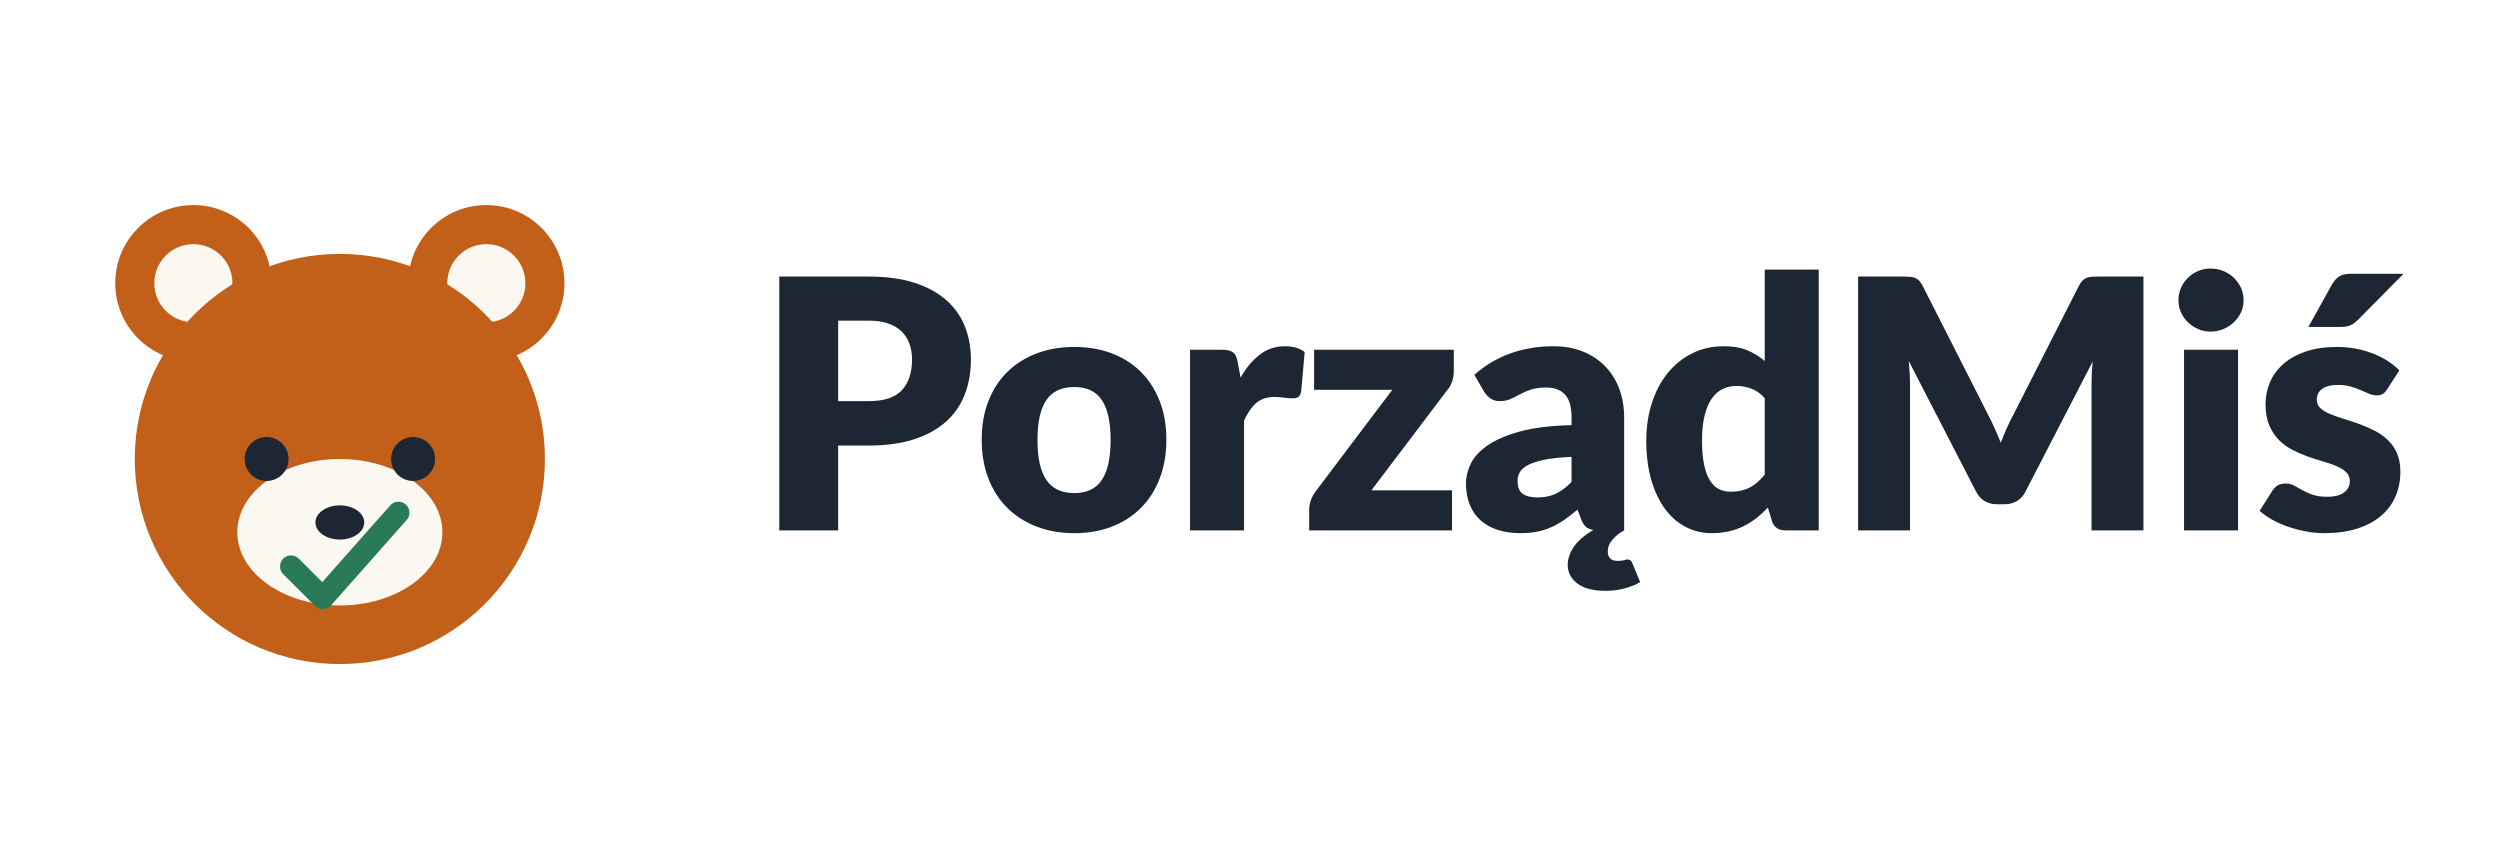
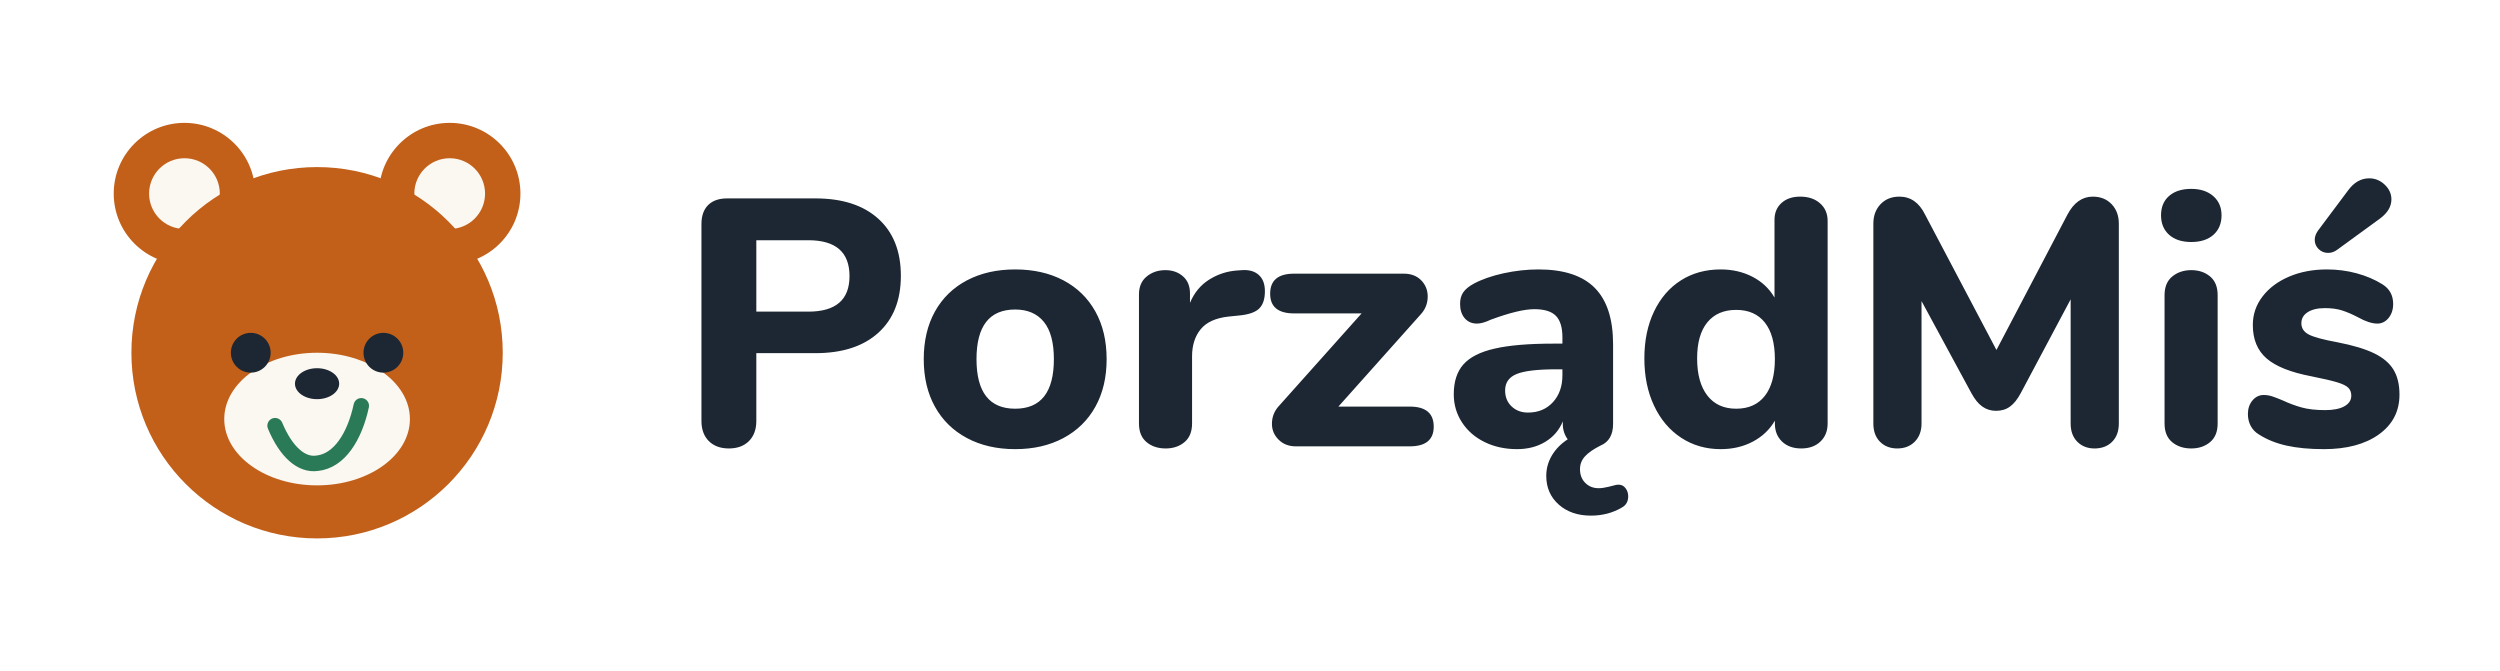
- <svg xmlns="http://www.w3.org/2000/svg" width="320" height="110" viewBox="0 0 320 110">
-   <g transform="translate(6 17.5) scale(0.625)">
-     <circle cx="30" cy="30" r="16" fill="#C2601A" />
-     <circle cx="90" cy="30" r="16" fill="#C2601A" />
-     <circle cx="30" cy="30" r="8" fill="#FBF7F1" />
-     <circle cx="90" cy="30" r="8" fill="#FBF7F1" />
-     <circle cx="60" cy="66" r="42" fill="#C2601A" />
-     <ellipse cx="60" cy="81" rx="21" ry="15" fill="#FBF7F1" />
-     <circle cx="45" cy="66" r="4.5" fill="#1C2733" />
-     <circle cx="75" cy="66" r="4.5" fill="#1C2733" />
-     <ellipse cx="60" cy="79" rx="5" ry="3.5" fill="#1C2733" />
-     <path d="M50 88 L56.5 94.5 L72 77" fill="none" stroke="#2B7A57" stroke-width="4.5" stroke-linecap="round" stroke-linejoin="round" />
+ <svg xmlns="http://www.w3.org/2000/svg" width="820" height="220" viewBox="0 0 820 220" role="img" aria-label="PorządMiś — logo poziome">
+   <g transform="translate(17 20) scale(1.45)">
+     <g>
+       <circle cx="30" cy="30" r="16" fill="#C2601A" />
+       <circle cx="90" cy="30" r="16" fill="#C2601A" />
+       <circle cx="30" cy="30" r="8" fill="#FBF7F1" />
+       <circle cx="90" cy="30" r="8" fill="#FBF7F1" />
+       <circle cx="60" cy="66" r="42" fill="#C2601A" />
+       <ellipse cx="60" cy="81" rx="21" ry="15" fill="#FBF7F1" />
+       <circle cx="45" cy="66" r="4.5" fill="#1C2733" />
+       <circle cx="75" cy="66" r="4.5" fill="#1C2733" />
+       <ellipse cx="60" cy="73" rx="5" ry="3.5" fill="#1C2733" />
+       <path d="M50.5 82.5 C53 88.5 56.5 91.5 60 91 C65 90.5 68.5 85 70 78" fill="none" stroke="#2B7A57" stroke-width="3.5" stroke-linecap="round" stroke-linejoin="round" />
+     </g>
  </g>
-   <g fill="#1C2733">
-     <path d="M655 742Q787 742 845.0 805.0Q903 868 903 981Q903 1031 888.0 1072.0Q873 1113 842.5 1142.5Q812 1172 765.5 1188.0Q719 1204 655 1204H479V742ZM655 1457Q809 1457 919.5 1420.5Q1030 1384 1101.5 1320.0Q1173 1256 1207.0 1169.0Q1241 1082 1241 981Q1241 872 1206.0 781.0Q1171 690 1099.0 625.0Q1027 560 916.5 523.5Q806 487 655 487H479V0H141V1457Z" transform="translate(96.60608 67.88784) scale(0.0222973 -0.0222973)" />
-     <path d="M583 1053Q701 1053 798.0 1016.0Q895 979 964.5 910.0Q1034 841 1072.5 742.5Q1111 644 1111 521Q1111 397 1072.5 297.5Q1034 198 964.5 128.5Q895 59 798.0 21.5Q701 -16 583 -16Q464 -16 366.5 21.5Q269 59 198.5 128.5Q128 198 89.5 297.5Q51 397 51 521Q51 644 89.5 742.5Q128 841 198.5 910.0Q269 979 366.5 1016.0Q464 1053 583 1053ZM583 214Q690 214 740.5 289.5Q791 365 791 519Q791 673 740.5 748.0Q690 823 583 823Q473 823 422.0 748.0Q371 673 371 519Q371 365 422.0 289.5Q473 214 583 214Z" transform="translate(124.5223 67.88784) scale(0.0222973 -0.0222973)" />
-     <path d="M395 877Q443 961 505.5 1009.0Q568 1057 649 1057Q719 1057 763 1024L743 796Q738 774 726.5 766.0Q715 758 695 758Q687 758 674.0 759.0Q661 760 647.0 761.5Q633 763 618.5 764.5Q604 766 592 766Q524 766 483.5 730.0Q443 694 415 630V0H105V1037H289Q312 1037 327.5 1033.0Q343 1029 353.5 1020.5Q364 1012 369.5 998.0Q375 984 379 964Z" transform="translate(149.9858 67.88784) scale(0.0222973 -0.0222973)" />
-     <path d="M876 913Q876 881 865.0 851.0Q854 821 836 802L403 230H866V0H46V126Q46 145 56.0 174.0Q66 203 86 228L523 807H74V1037H876Z" transform="translate(166.5527 67.88784) scale(0.0222973 -0.0222973)" />
-     <path d="M640 422Q547 418 487.0 406.0Q427 394 392.0 376.0Q357 358 343.5 335.0Q330 312 330 285Q330 232 359.0 210.5Q388 189 444 189Q504 189 549.0 210.0Q594 231 640 278ZM1034 -297Q999 -318 947.0 -332.5Q895 -347 836 -347Q729 -347 673.5 -305.0Q618 -263 618 -198Q618 -146 653.0 -94.5Q688 -43 765 2Q739 7 723.0 20.0Q707 33 696 62L674 119Q635 86 599.0 61.0Q563 36 524.5 18.5Q486 1 442.5 -7.5Q399 -16 346 -16Q275 -16 217.0 2.5Q159 21 118.5 57.0Q78 93 56.0 146.5Q34 200 34 270Q34 326 62.0 383.5Q90 441 159.0 488.5Q228 536 345.0 568.0Q462 600 640 604V648Q640 739 602.5 779.5Q565 820 496 820Q441 820 406.0 808.0Q371 796 343.5 781.0Q316 766 290.0 754.0Q264 742 228 742Q196 742 174.0 758.0Q152 774 138 796L82 893Q176 976 290.5 1016.5Q405 1057 536 1057Q630 1057 705.5 1026.5Q781 996 833.5 941.5Q886 887 914.0 812.0Q942 737 942 648V0Q903 -21 875.5 -52.5Q848 -84 848 -122Q848 -146 861.5 -160.5Q875 -175 902 -175Q917 -175 926.0 -174.0Q935 -173 941.0 -171.5Q947 -170 951.0 -168.5Q955 -167 960 -167Q981 -167 988 -186Z" transform="translate(186.8878 67.88784) scale(0.0222973 -0.0222973)" />
-     <path d="M734 759Q699 798 658.0 813.5Q617 829 572 829Q529 829 493.0 812.0Q457 795 430.5 757.5Q404 720 389.0 660.0Q374 600 374 515Q374 433 386.0 377.0Q398 321 419.5 286.5Q441 252 471.0 237.0Q501 222 538 222Q572 222 599.5 228.5Q627 235 650.0 247.0Q673 259 693.5 277.5Q714 296 734 320ZM1044 1497V0H852Q794 0 776 52L752 131Q721 98 687.0 71.0Q653 44 613.5 24.5Q574 5 528.5 -5.5Q483 -16 430 -16Q349 -16 280.0 20.0Q211 56 161.0 124.0Q111 192 82.5 290.5Q54 389 54 515Q54 631 86.0 730.5Q118 830 176.5 902.5Q235 975 317.0 1016.0Q399 1057 498 1057Q579 1057 634.0 1034.0Q689 1011 734 972V1497Z" transform="translate(209.5196 67.88784) scale(0.0222973 -0.0222973)" />
-     <path d="M1779 1457V0H1481V838Q1481 867 1482.5 901.0Q1484 935 1488 970L1101 221Q1083 186 1052.5 168.0Q1022 150 983 150H937Q898 150 867.5 168.0Q837 186 819 221L432 972Q435 936 437.0 901.5Q439 867 439 838V0H141V1457H399Q421 1457 437.5 1456.0Q454 1455 467.0 1450.0Q480 1445 490.5 1434.5Q501 1424 511 1405L886 666Q906 628 924.5 587.0Q943 546 960 503Q977 547 995.5 589.0Q1014 631 1035 669L1409 1405Q1419 1424 1429.5 1434.5Q1440 1445 1453.0 1450.0Q1466 1455 1482.5 1456.0Q1499 1457 1521 1457Z" transform="translate(234.6932 67.88784) scale(0.0222973 -0.0222973)" />
-     <path d="M422 1037V0H112V1037ZM454 1321Q454 1284 439.0 1251.5Q424 1219 398.0 1194.5Q372 1170 337.5 1155.5Q303 1141 264 1141Q226 1141 193.0 1155.5Q160 1170 134.5 1194.5Q109 1219 94.5 1251.5Q80 1284 80 1321Q80 1359 94.5 1392.0Q109 1425 134.5 1450.0Q160 1475 193.0 1489.0Q226 1503 264 1503Q303 1503 337.5 1489.0Q372 1475 398.0 1450.0Q424 1425 439.0 1392.0Q454 1359 454 1321Z" transform="translate(277.0581 67.88784) scale(0.0222973 -0.0222973)" />
-     <path d="M764 810Q752 791 738.5 783.0Q725 775 704 775Q682 775 660.0 784.5Q638 794 612.5 805.0Q587 816 555.0 825.5Q523 835 482 835Q423 835 391.5 812.5Q360 790 360 750Q360 721 380.5 702.0Q401 683 435.0 668.5Q469 654 512.0 641.0Q555 628 600.0 612.0Q645 596 688.0 574.5Q731 553 765.0 521.5Q799 490 819.5 445.0Q840 400 840 337Q840 260 812.0 195.0Q784 130 728.5 83.0Q673 36 591.5 10.0Q510 -16 404 -16Q351 -16 298.0 -6.0Q245 4 195.5 21.0Q146 38 104.0 61.5Q62 85 32 112L104 226Q116 246 134.5 257.5Q153 269 182 269Q209 269 230.5 257.0Q252 245 277.0 231.0Q302 217 335.5 205.0Q369 193 420 193Q456 193 481.0 200.5Q506 208 521.0 221.0Q536 234 543.0 250.0Q550 266 550 283Q550 314 529.0 334.0Q508 354 474.0 368.5Q440 383 396.5 395.5Q353 408 308.0 424.0Q263 440 219.5 462.5Q176 485 142.0 519.5Q108 554 87.0 604.0Q66 654 66 725Q66 791 91.5 850.5Q117 910 168.0 955.0Q219 1000 296.0 1026.5Q373 1053 476 1053Q532 1053 584.5 1043.0Q637 1033 683.0 1015.0Q729 997 767.0 972.5Q805 948 834 919ZM858 1473 598 1210Q575 1187 554.0 1177.5Q533 1168 498 1168H312L448 1413Q465 1442 488.0 1457.5Q511 1473 558 1473Z" transform="translate(288.5189 67.88784) scale(0.0222973 -0.0222973)" />
-   </g>
+   <path d="M15.24 95.62 Q11.54 95.62 9.37 93.46 Q7.21 91.29 7.21 87.58 L7.21 29.9 Q7.21 26.3 9.17 24.34 Q11.12 22.39 14.73 22.39 L40.58 22.39 Q52.43 22.39 59.02 28.36 Q65.61 34.33 65.61 45.05 Q65.61 55.76 59.02 61.73 Q52.43 67.71 40.58 67.71 L23.28 67.71 L23.28 87.58 Q23.28 91.29 21.12 93.46 Q18.95 95.62 15.24 95.62 L15.24 95.62 Z M38.52 55.55 Q50.57 55.55 50.57 45.15 Q50.57 34.64 38.52 34.64 L23.28 34.64 L23.28 55.55 L38.52 55.55 Z M99.09 95.82 Q91.05 95.82 84.98 92.58 Q78.9 89.34 75.6 83.41 Q72.31 77.49 72.31 69.46 Q72.31 61.42 75.6 55.5 Q78.9 49.58 84.98 46.38 Q91.05 43.19 99.09 43.19 Q107.12 43.19 113.2 46.38 Q119.27 49.58 122.57 55.5 Q125.87 61.42 125.87 69.46 Q125.87 77.49 122.57 83.41 Q119.27 89.34 113.2 92.58 Q107.12 95.82 99.09 95.82 L99.09 95.82 Z M99.09 83.98 Q110.42 83.98 110.42 69.46 Q110.42 62.14 107.48 58.54 Q104.55 54.93 99.09 54.93 Q87.76 54.93 87.76 69.46 Q87.76 83.98 99.09 83.98 L99.09 83.98 Z M165.52 43.4 Q168.61 43.19 170.41 44.79 Q172.22 46.38 172.22 49.58 Q172.22 52.98 170.57 54.62 Q168.92 56.27 164.7 56.68 L161.61 56.99 Q155.94 57.61 153.42 60.7 Q150.89 63.79 150.89 68.63 L150.89 88.31 Q150.89 91.91 148.68 93.76 Q146.47 95.62 143.17 95.62 Q139.77 95.62 137.56 93.76 Q135.34 91.91 135.34 88.31 L135.34 50.5 Q135.34 47.11 137.61 45.25 Q139.87 43.4 143.07 43.4 Q146.16 43.4 148.22 45.2 Q150.28 47 150.28 50.2 L150.28 52.98 Q152.13 48.55 155.89 46.18 Q159.65 43.81 164.08 43.5 L165.52 43.4 L165.52 43.4 Z M214.65 83.36 Q221.66 83.36 221.66 89.23 Q221.66 95 214.65 95 L181.28 95 Q178.19 95 176.23 93.04 Q174.28 91.09 174.28 88.41 Q174.28 85.32 176.44 83.05 L200.54 56.07 L180.77 56.07 Q173.76 56.07 173.76 50.3 Q173.76 44.43 180.77 44.43 L212.9 44.43 Q216.09 44.43 218 46.38 Q219.9 48.34 219.9 51.12 Q219.9 54.21 217.74 56.48 L193.74 83.36 L214.65 83.36 L214.65 83.36 Z M274.91 106.33 Q275.22 106.23 275.83 106.23 Q277.07 106.23 277.84 107.26 Q278.62 108.29 278.62 109.63 Q278.62 111.89 276.76 112.92 Q272.74 115.29 267.7 115.29 Q261.93 115.29 258.27 112.05 Q254.62 108.8 254.62 103.65 Q254.62 100.46 256.26 97.68 Q257.91 94.9 260.9 92.94 Q259.46 90.98 259.46 88.41 L259.46 87.69 Q257.91 91.5 254.36 93.66 Q250.81 95.82 246.07 95.82 Q240.81 95.82 236.59 93.76 Q232.37 91.7 229.95 88 Q227.53 84.29 227.53 79.76 Q227.53 74.19 230.36 71 Q233.19 67.81 239.53 66.37 Q245.86 64.92 256.68 64.92 L259.35 64.92 L259.35 63.07 Q259.35 58.74 257.45 56.79 Q255.54 54.83 251.11 54.83 Q246.69 54.83 238.34 57.92 Q235.97 59.05 234.33 59.05 Q232.06 59.05 230.72 57.46 Q229.38 55.86 229.38 53.29 Q229.38 51.23 230.31 49.89 Q231.24 48.55 233.3 47.41 Q236.9 45.46 242.1 44.32 Q247.3 43.19 252.35 43.19 Q263.47 43.19 268.83 48.6 Q274.19 54.01 274.19 65.13 L274.19 88.41 Q274.19 93.25 270.48 94.79 Q267.39 96.34 265.95 97.94 Q264.5 99.53 264.5 101.7 Q264.5 104.17 266.05 105.71 Q267.59 107.26 269.96 107.26 Q271.2 107.26 272.85 106.85 Q274.5 106.43 274.91 106.33 L274.91 106.33 Z M249.26 85.11 Q253.79 85.11 256.57 82.07 Q259.35 79.04 259.35 74.19 L259.35 72.44 L257.6 72.44 Q249.26 72.44 245.91 73.83 Q242.57 75.22 242.57 78.62 Q242.57 81.51 244.47 83.31 Q246.38 85.11 249.26 85.11 L249.26 85.11 Z M328.98 21.87 Q332.59 21.87 334.8 23.83 Q337.02 25.78 337.02 28.98 L337.02 88.31 Q337.02 91.6 334.9 93.61 Q332.79 95.62 329.29 95.62 Q325.79 95.62 323.68 93.61 Q321.57 91.6 321.57 88.31 L321.57 87.48 Q319.3 91.4 315.13 93.61 Q310.96 95.82 305.7 95.82 Q299.21 95.82 294.12 92.48 Q289.02 89.13 286.19 83.1 Q283.35 77.08 283.35 69.25 Q283.35 61.42 286.19 55.5 Q289.02 49.58 294.07 46.38 Q299.11 43.19 305.7 43.19 Q310.85 43.19 315.03 45.35 Q319.2 47.52 321.46 51.43 L321.46 28.67 Q321.46 25.58 323.52 23.72 Q325.58 21.87 328.98 21.87 L328.98 21.87 Z M310.24 83.98 Q315.7 83.98 318.63 80.22 Q321.57 76.46 321.57 69.46 Q321.57 62.45 318.63 58.74 Q315.7 55.04 310.24 55.04 Q304.78 55.04 301.79 58.69 Q298.8 62.35 298.8 69.25 Q298.8 76.25 301.79 80.12 Q304.78 83.98 310.24 83.98 L310.24 83.98 Z M414.68 21.87 Q418.08 21.87 420.19 24.08 Q422.3 26.3 422.3 29.8 L422.3 88.31 Q422.3 91.7 420.34 93.66 Q418.39 95.62 415.19 95.62 Q412.1 95.62 410.15 93.66 Q408.19 91.7 408.19 88.31 L408.19 51.95 L393.56 79.45 Q392.12 82.13 390.42 83.36 Q388.72 84.6 386.35 84.6 Q384.09 84.6 382.34 83.36 Q380.59 82.13 379.14 79.45 L364.52 52.46 L364.52 88.31 Q364.52 91.6 362.56 93.61 Q360.6 95.62 357.41 95.62 Q354.32 95.62 352.36 93.66 Q350.41 91.7 350.41 88.31 L350.41 29.8 Q350.41 26.3 352.52 24.08 Q354.63 21.87 358.03 21.87 Q362.97 21.87 365.55 27.12 L386.46 66.78 L407.26 27.12 Q410.04 21.87 414.68 21.87 L414.68 21.87 Z M443.52 95.62 Q440.12 95.62 437.9 93.76 Q435.69 91.91 435.69 88.31 L435.69 50.71 Q435.69 47.11 437.96 45.25 Q440.22 43.4 443.52 43.4 Q446.81 43.4 449.03 45.25 Q451.24 47.11 451.24 50.71 L451.24 88.31 Q451.24 91.91 449.03 93.76 Q446.81 95.62 443.52 95.62 L443.52 95.62 Z M443.52 35.16 Q439.4 35.16 437.03 33.05 Q434.66 30.93 434.66 27.33 Q434.66 23.72 437.03 21.66 Q439.4 19.6 443.52 19.6 Q447.54 19.6 449.96 21.72 Q452.38 23.83 452.38 27.33 Q452.38 30.93 450.01 33.05 Q447.64 35.16 443.52 35.16 L443.52 35.16 Z M482.35 95.82 Q476.07 95.82 471.43 94.79 Q466.8 93.76 463.29 91.5 Q461.75 90.57 460.93 89.03 Q460.1 87.48 460.1 85.52 Q460.1 83.16 461.44 81.56 Q462.78 79.96 464.74 79.96 Q466.08 79.96 467.41 80.43 Q468.75 80.89 470.2 81.51 Q473.08 82.85 475.86 83.62 Q478.64 84.39 482.76 84.39 Q486.37 84.39 488.37 83.26 Q490.38 82.13 490.38 80.17 Q490.38 78.73 489.51 77.85 Q488.63 76.97 486.26 76.25 Q483.89 75.53 478.74 74.5 Q469.58 72.75 465.56 69.25 Q461.54 65.75 461.54 59.47 Q461.54 54.83 464.38 51.12 Q467.21 47.41 472.15 45.3 Q477.1 43.19 483.28 43.19 Q487.71 43.19 491.93 44.32 Q496.15 45.46 499.45 47.52 Q502.64 49.47 502.64 53.29 Q502.64 55.76 501.3 57.41 Q499.96 59.05 498.01 59.05 Q495.64 59.05 492.34 57.2 Q489.77 55.86 487.65 55.19 Q485.54 54.52 482.66 54.52 Q479.47 54.52 477.61 55.71 Q475.76 56.89 475.76 58.95 Q475.76 61.11 477.92 62.25 Q480.08 63.38 486.26 64.51 Q493.16 65.85 497.08 67.76 Q500.99 69.66 502.74 72.55 Q504.49 75.43 504.49 79.86 Q504.49 87.17 498.47 91.5 Q492.44 95.82 482.35 95.82 L482.35 95.82 Z M486.26 37.42 Q485.03 38.35 483.59 38.35 Q481.94 38.35 480.8 37.22 Q479.67 36.08 479.67 34.54 Q479.67 33.2 480.6 31.86 L489.46 20.02 Q492.03 16.51 495.64 16.51 Q498.21 16.51 500.17 18.37 Q502.13 20.22 502.13 22.69 Q502.13 25.78 498.83 28.26 L486.26 37.42 L486.26 37.42 Z" fill="#1C2733" transform="translate(222 40) scale(1.12)" />
</svg>
